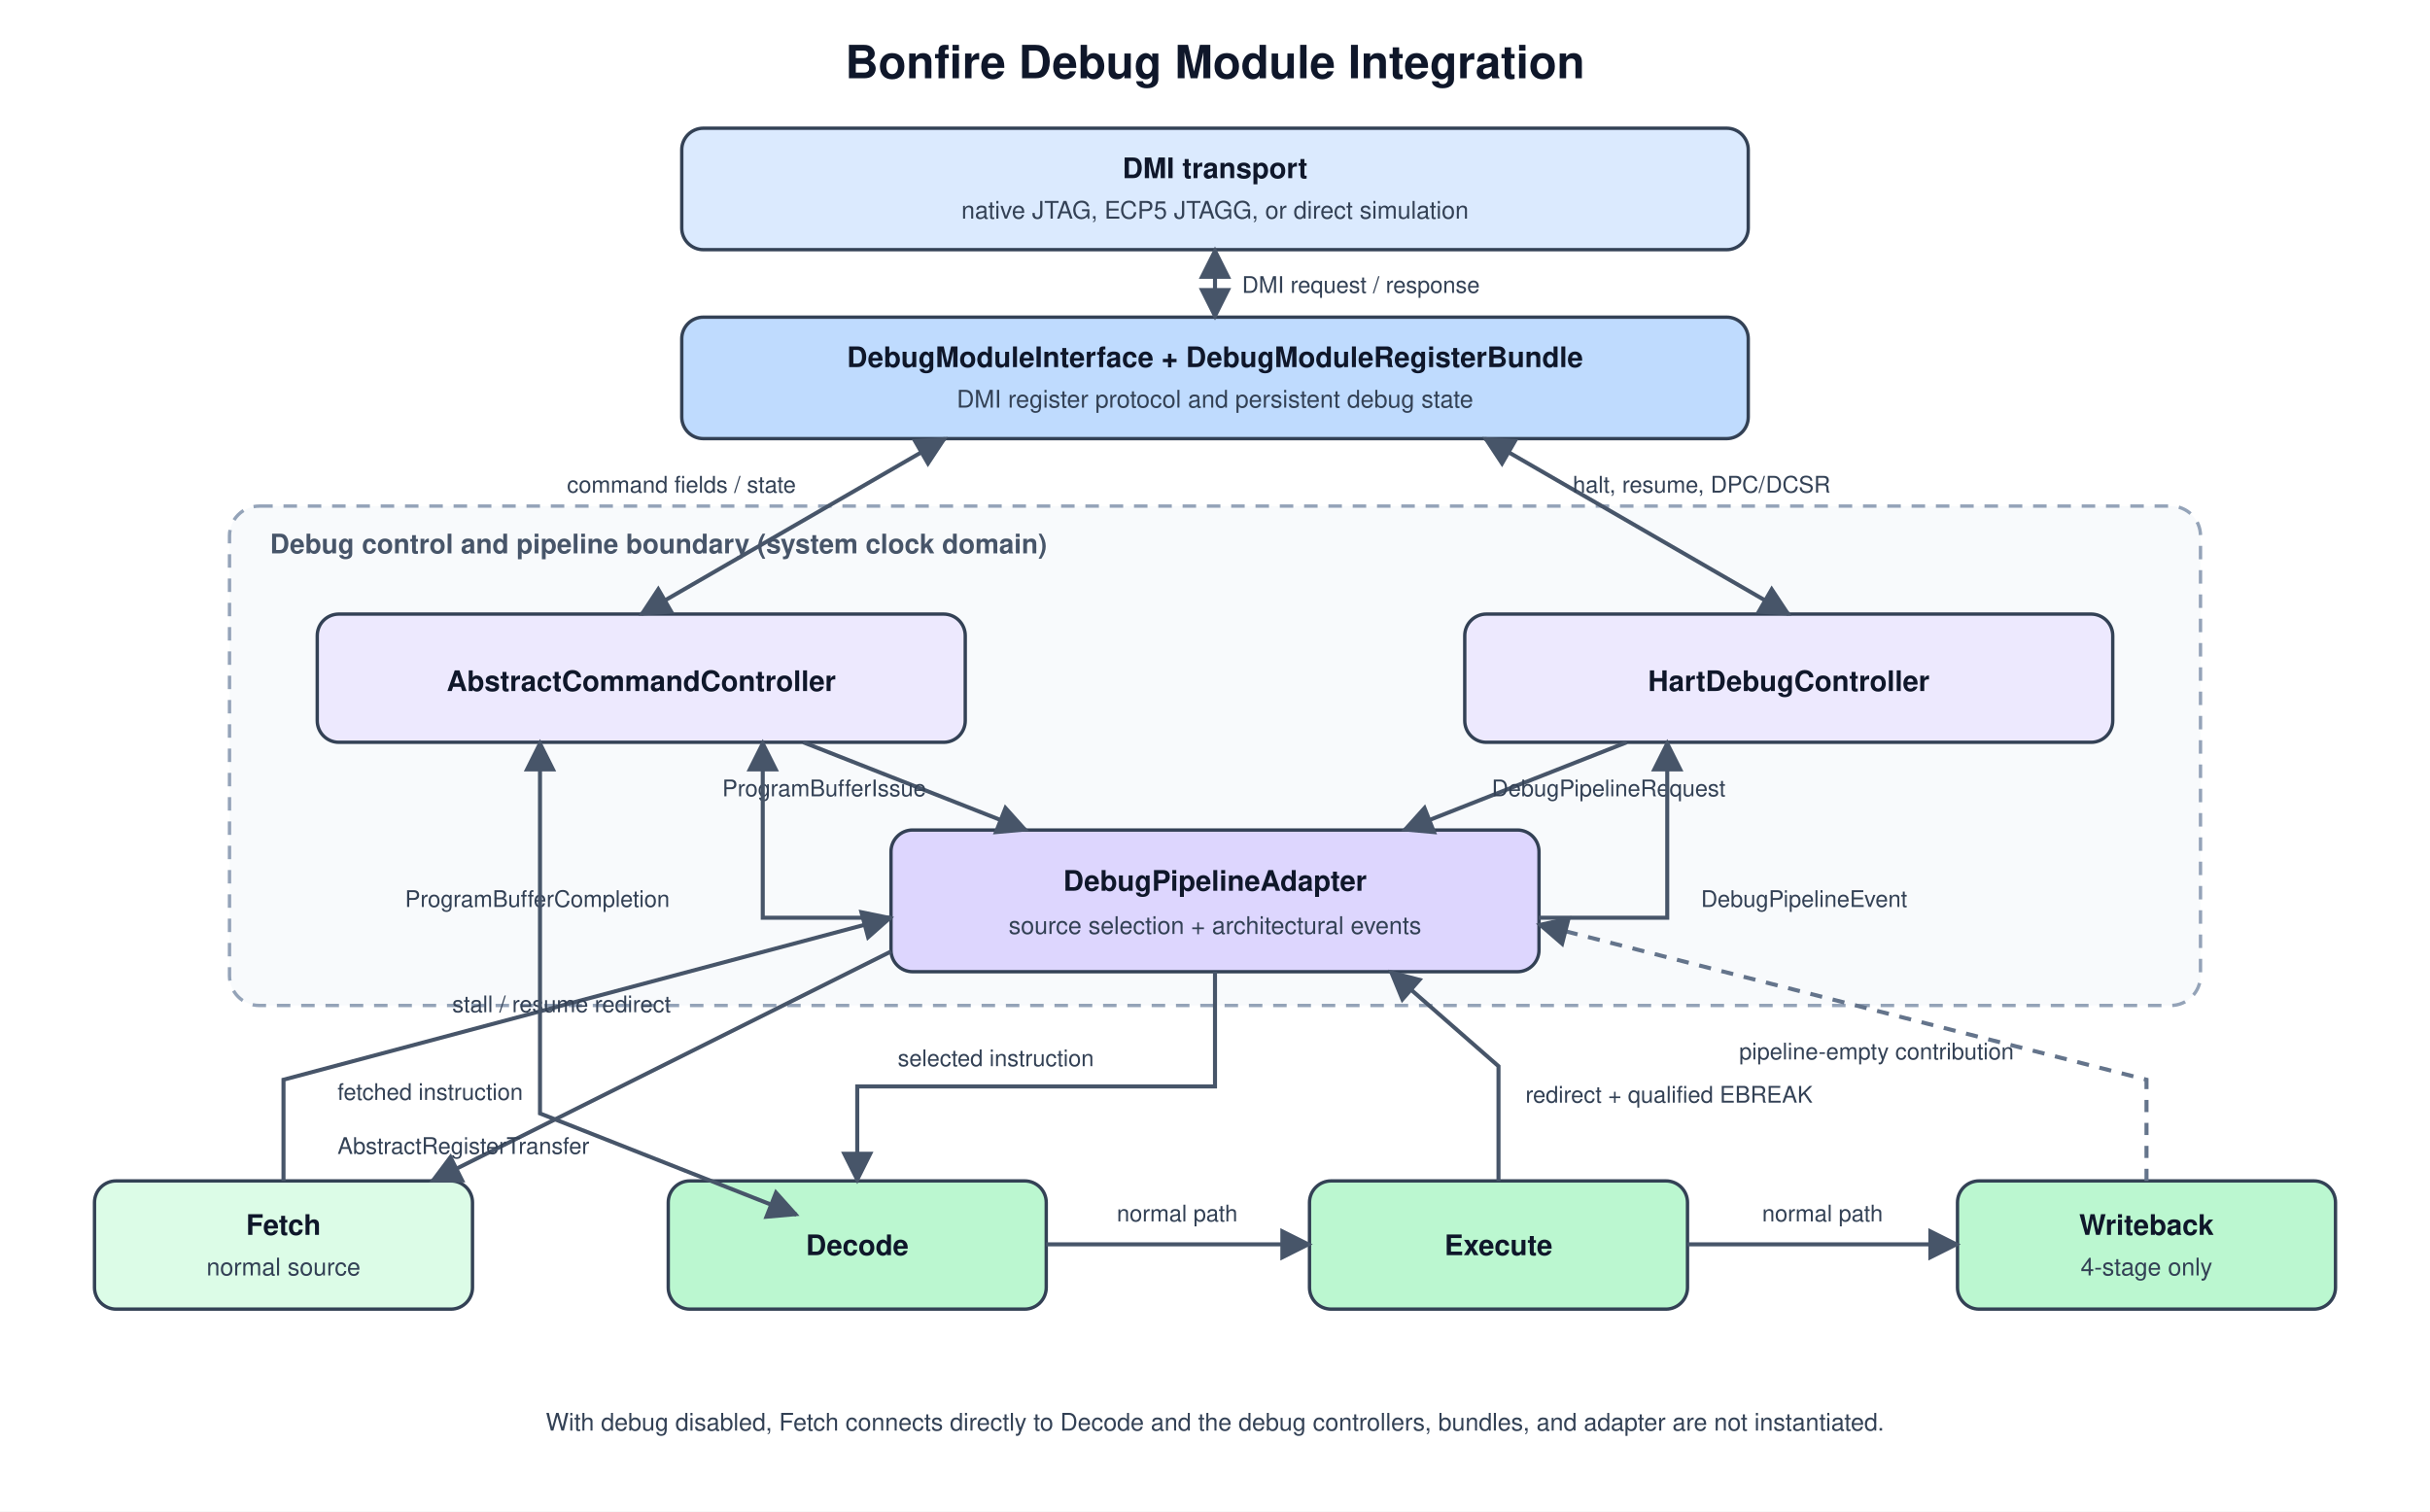
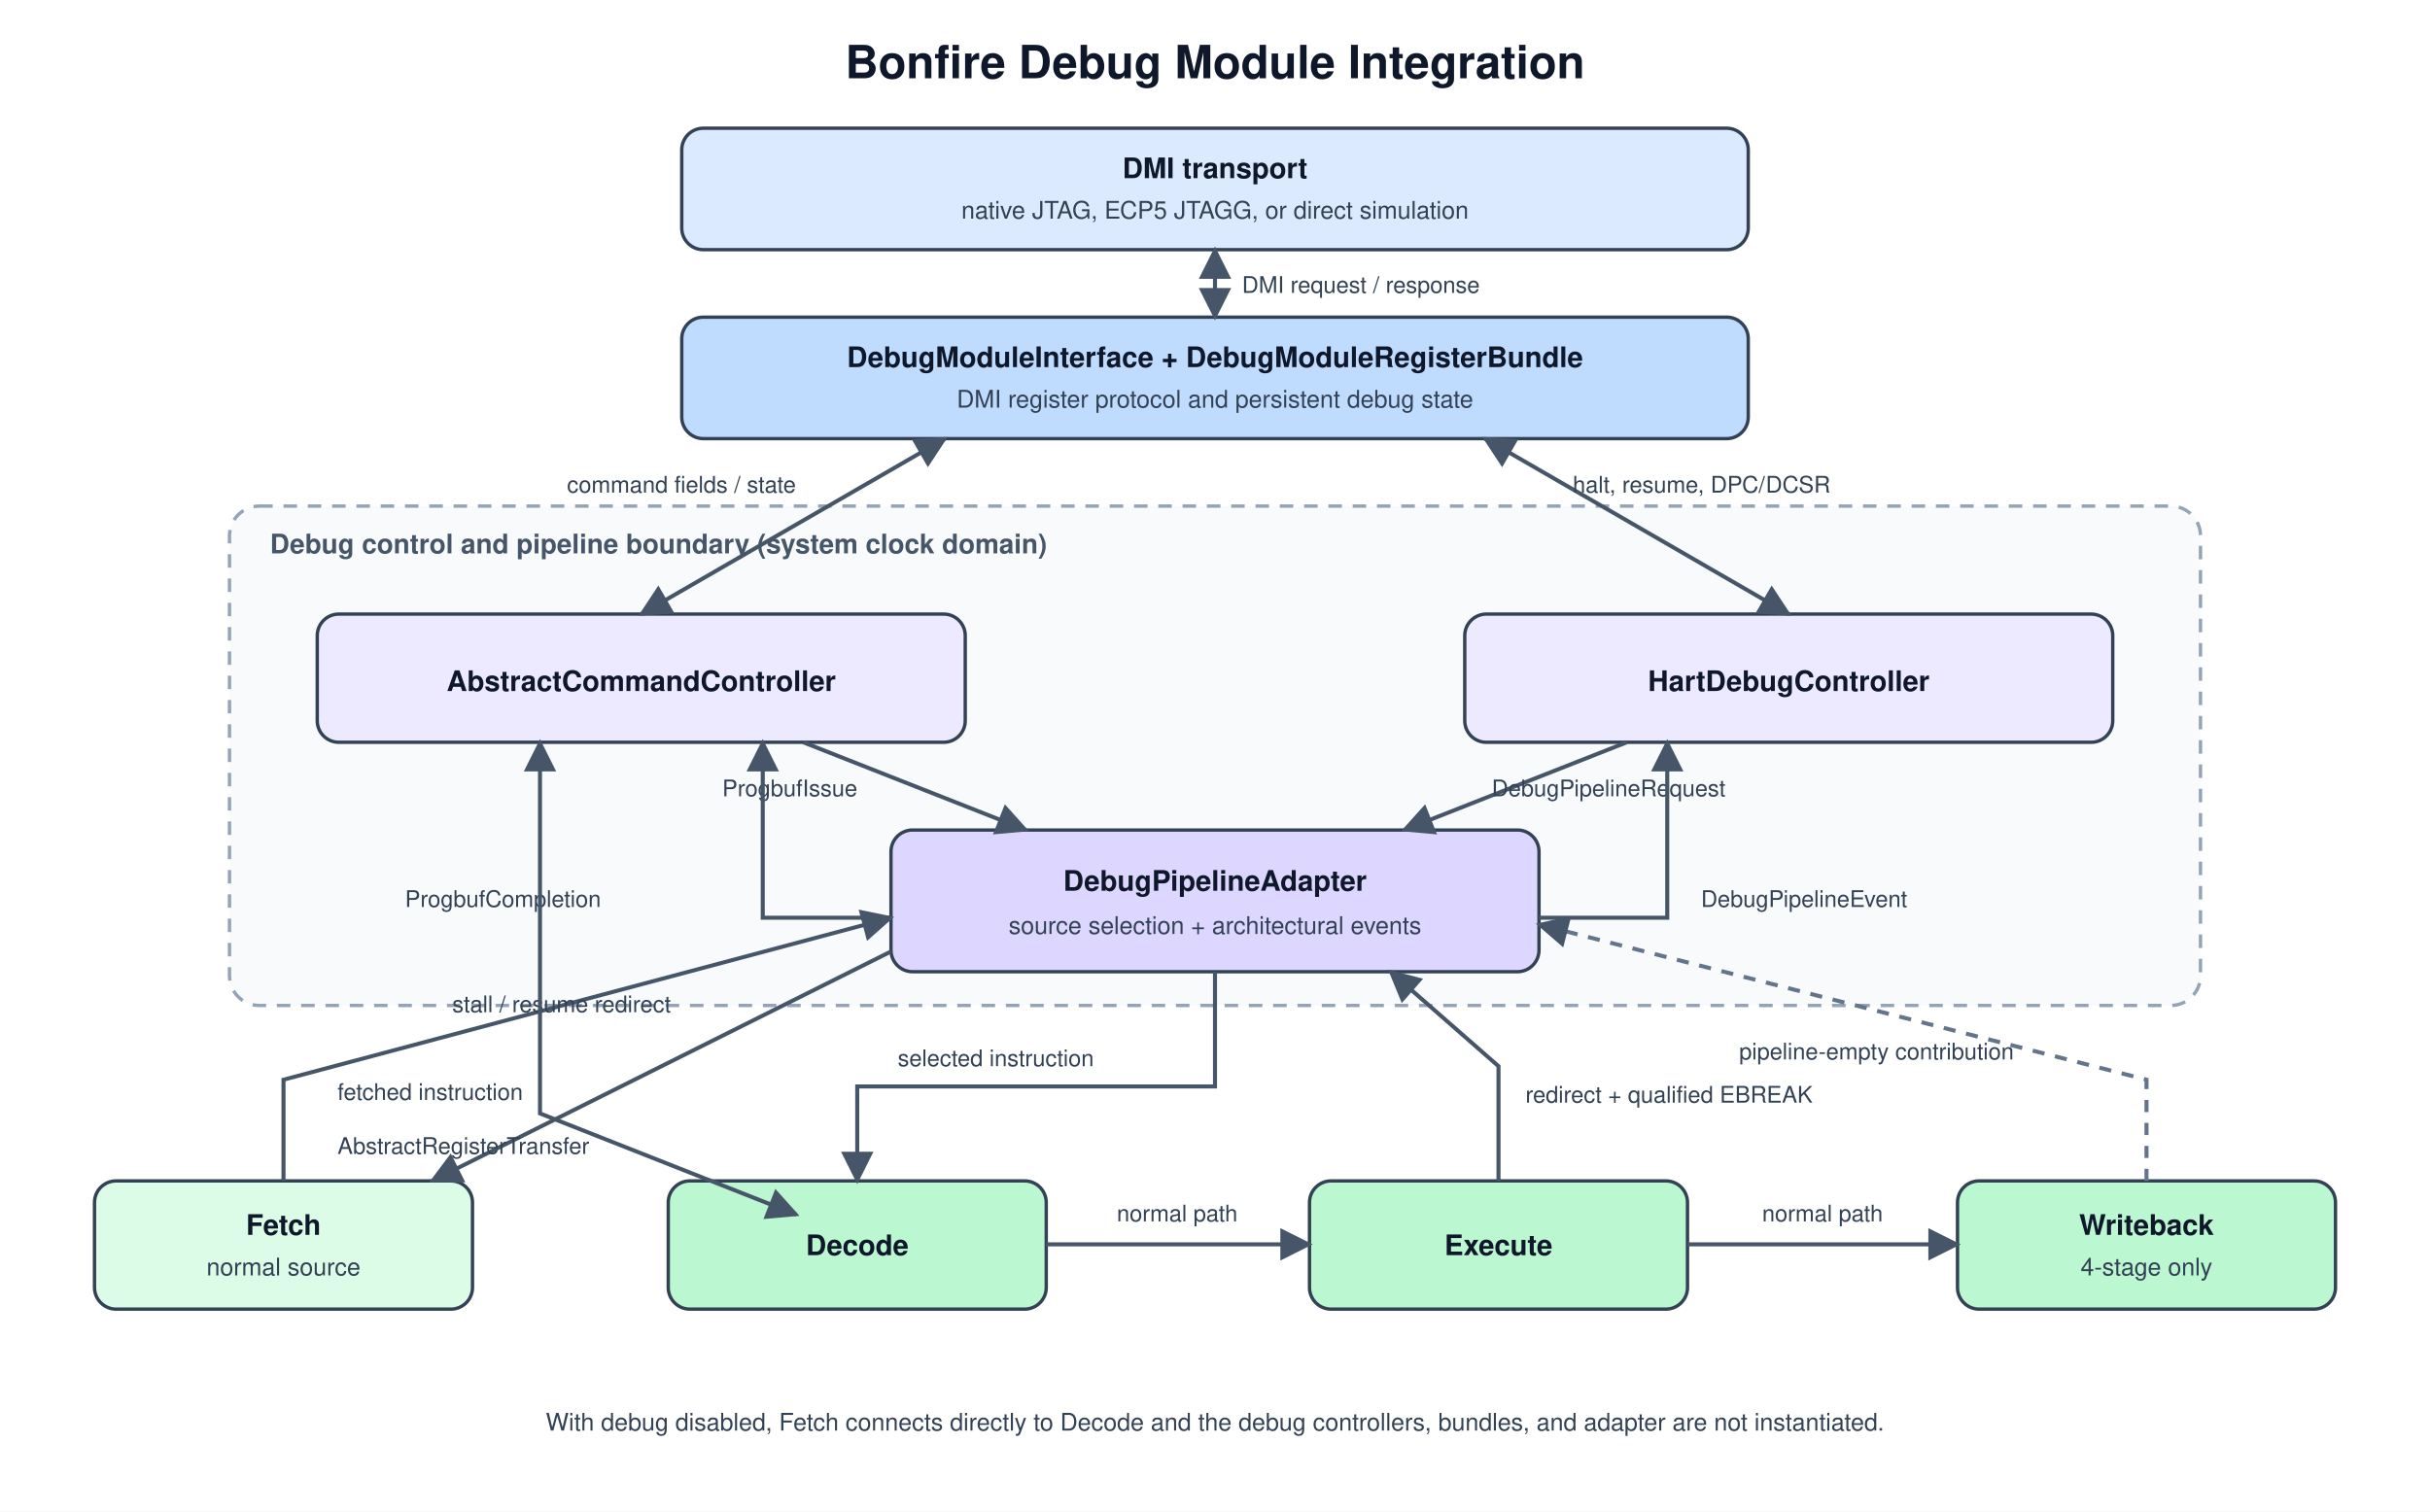
<svg xmlns="http://www.w3.org/2000/svg" width="1800" height="1120" viewBox="0 0 1800 1120">
  <defs>
    <style>
      .title { font: 700 34px Helvetica, Arial, sans-serif; fill: #0f172a; }
      .cluster-title { font: 600 20px Helvetica, Arial, sans-serif; fill: #475569; }
      .box-title { font: 700 21px Helvetica, Arial, sans-serif; fill: #0f172a; }
      .box-text { font: 18px Helvetica, Arial, sans-serif; fill: #334155; }
      .edge-label { font: 17px Helvetica, Arial, sans-serif; fill: #334155; }
      .edge { fill: none; stroke: #475569; stroke-width: 3; marker-end: url(#arrow); }
      .edge-both { fill: none; stroke: #475569; stroke-width: 3; marker-start: url(#arrow-back); marker-end: url(#arrow); }
      .edge-dashed { fill: none; stroke: #64748b; stroke-width: 3; stroke-dasharray: 9 8; marker-end: url(#arrow); }
      .box { stroke: #334155; stroke-width: 2.5; rx: 16; }
    </style>
    <marker id="arrow" viewBox="0 0 10 10" refX="9" refY="5" markerWidth="8" markerHeight="8" orient="auto-start-reverse">
      <path d="M 0 0 L 10 5 L 0 10 z" fill="#475569" />
    </marker>
    <marker id="arrow-back" viewBox="0 0 10 10" refX="1" refY="5" markerWidth="8" markerHeight="8" orient="auto">
      <path d="M 10 0 L 0 5 L 10 10 z" fill="#475569" />
    </marker>
  </defs>
  <rect width="1800" height="1120" fill="#ffffff" />
  <text x="900" y="58" text-anchor="middle" class="title">Bonfire Debug Module Integration</text>
  <rect x="505" y="95" width="790" height="90" class="box" fill="#dbeafe" />
  <text x="900" y="132" text-anchor="middle" class="box-title">DMI transport</text>
  <text x="900" y="162" text-anchor="middle" class="box-text">native JTAG, ECP5 JTAGG, or direct simulation</text>
  <rect x="505" y="235" width="790" height="90" class="box" fill="#bfdbfe" />
  <text x="900" y="272" text-anchor="middle" class="box-title">DebugModuleInterface + DebugModuleRegisterBundle</text>
  <text x="900" y="302" text-anchor="middle" class="box-text">DMI register protocol and persistent debug state</text>
  <path d="M 900 185 L 900 235" class="edge-both" />
  <text x="920" y="217" class="edge-label">DMI request / response</text>
  <rect x="170" y="375" width="1460" height="370" rx="22" fill="#f8fafc" stroke="#94a3b8" stroke-width="2.5" stroke-dasharray="10 8" />
  <text x="200" y="410" class="cluster-title">Debug control and pipeline boundary (system clock domain)</text>
  <rect x="235" y="455" width="480" height="95" class="box" fill="#ede9fe" />
  <text x="475" y="512" text-anchor="middle" class="box-title">AbstractCommandController</text>
  <rect x="1085" y="455" width="480" height="95" class="box" fill="#ede9fe" />
  <text x="1325" y="512" text-anchor="middle" class="box-title">HartDebugController</text>
  <rect x="660" y="615" width="480" height="105" class="box" fill="#ddd6fe" />
  <text x="900" y="660" text-anchor="middle" class="box-title">DebugPipelineAdapter</text>
  <text x="900" y="692" text-anchor="middle" class="box-text">source selection + architectural events</text>
  <path d="M 700 325 L 475 455" class="edge-both" />
  <text x="420" y="365" class="edge-label">command fields / state</text>
  <path d="M 1100 325 L 1325 455" class="edge-both" />
  <text x="1165" y="365" class="edge-label">halt, resume, DPC/DCSR</text>
  <path d="M 595 550 L 760 615" class="edge" />
-   <text x="535" y="590" class="edge-label">ProgramBufferIssue</text>
+   <text x="535" y="590" class="edge-label">ProgbufIssue</text>
  <path d="M 660 680 L 565 680 L 565 550" class="edge" />
-   <text x="300" y="672" class="edge-label">ProgramBufferCompletion</text>
+   <text x="300" y="672" class="edge-label">ProgbufCompletion</text>
  <path d="M 1205 550 L 1040 615" class="edge" />
  <text x="1105" y="590" class="edge-label">DebugPipelineRequest</text>
  <path d="M 1140 680 L 1235 680 L 1235 550" class="edge" />
  <text x="1260" y="672" class="edge-label">DebugPipelineEvent</text>
  <rect x="70" y="875" width="280" height="95" class="box" fill="#dcfce7" />
  <text x="210" y="915" text-anchor="middle" class="box-title">Fetch</text>
  <text x="210" y="945" text-anchor="middle" class="box-text">normal source</text>
  <rect x="495" y="875" width="280" height="95" class="box" fill="#bbf7d0" />
  <text x="635" y="930" text-anchor="middle" class="box-title">Decode</text>
  <rect x="970" y="875" width="280" height="95" class="box" fill="#bbf7d0" />
  <text x="1110" y="930" text-anchor="middle" class="box-title">Execute</text>
  <rect x="1450" y="875" width="280" height="95" class="box" fill="#bbf7d0" />
  <text x="1590" y="915" text-anchor="middle" class="box-title">Writeback</text>
  <text x="1590" y="945" text-anchor="middle" class="box-text">4-stage only</text>
  <path d="M 210 875 L 210 800 L 660 680" class="edge" />
  <text x="250" y="815" class="edge-label">fetched instruction</text>
  <path d="M 660 705 L 320 875" class="edge" />
  <text x="335" y="750" class="edge-label">stall / resume redirect</text>
  <path d="M 900 720 L 900 805 L 635 805 L 635 875" class="edge" />
  <text x="665" y="790" class="edge-label">selected instruction</text>
  <path d="M 775 922 L 970 922" class="edge" />
  <text x="872" y="905" text-anchor="middle" class="edge-label">normal path</text>
  <path d="M 1250 922 L 1450 922" class="edge" />
  <text x="1350" y="905" text-anchor="middle" class="edge-label">normal path</text>
  <path d="M 400 550 L 400 825 L 590 900" class="edge-both" />
  <text x="250" y="855" class="edge-label">AbstractRegisterTransfer</text>
  <path d="M 1110 875 L 1110 790 L 1030 720" class="edge" />
  <text x="1130" y="817" class="edge-label">redirect + qualified EBREAK</text>
  <path d="M 1590 875 L 1590 800 L 1140 685" class="edge-dashed" />
  <text x="1390" y="785" text-anchor="middle" class="edge-label">pipeline-empty contribution</text>
  <text x="900" y="1060" text-anchor="middle" class="box-text">With debug disabled, Fetch connects directly to Decode and the debug controllers, bundles, and adapter are not instantiated.</text>
</svg>
